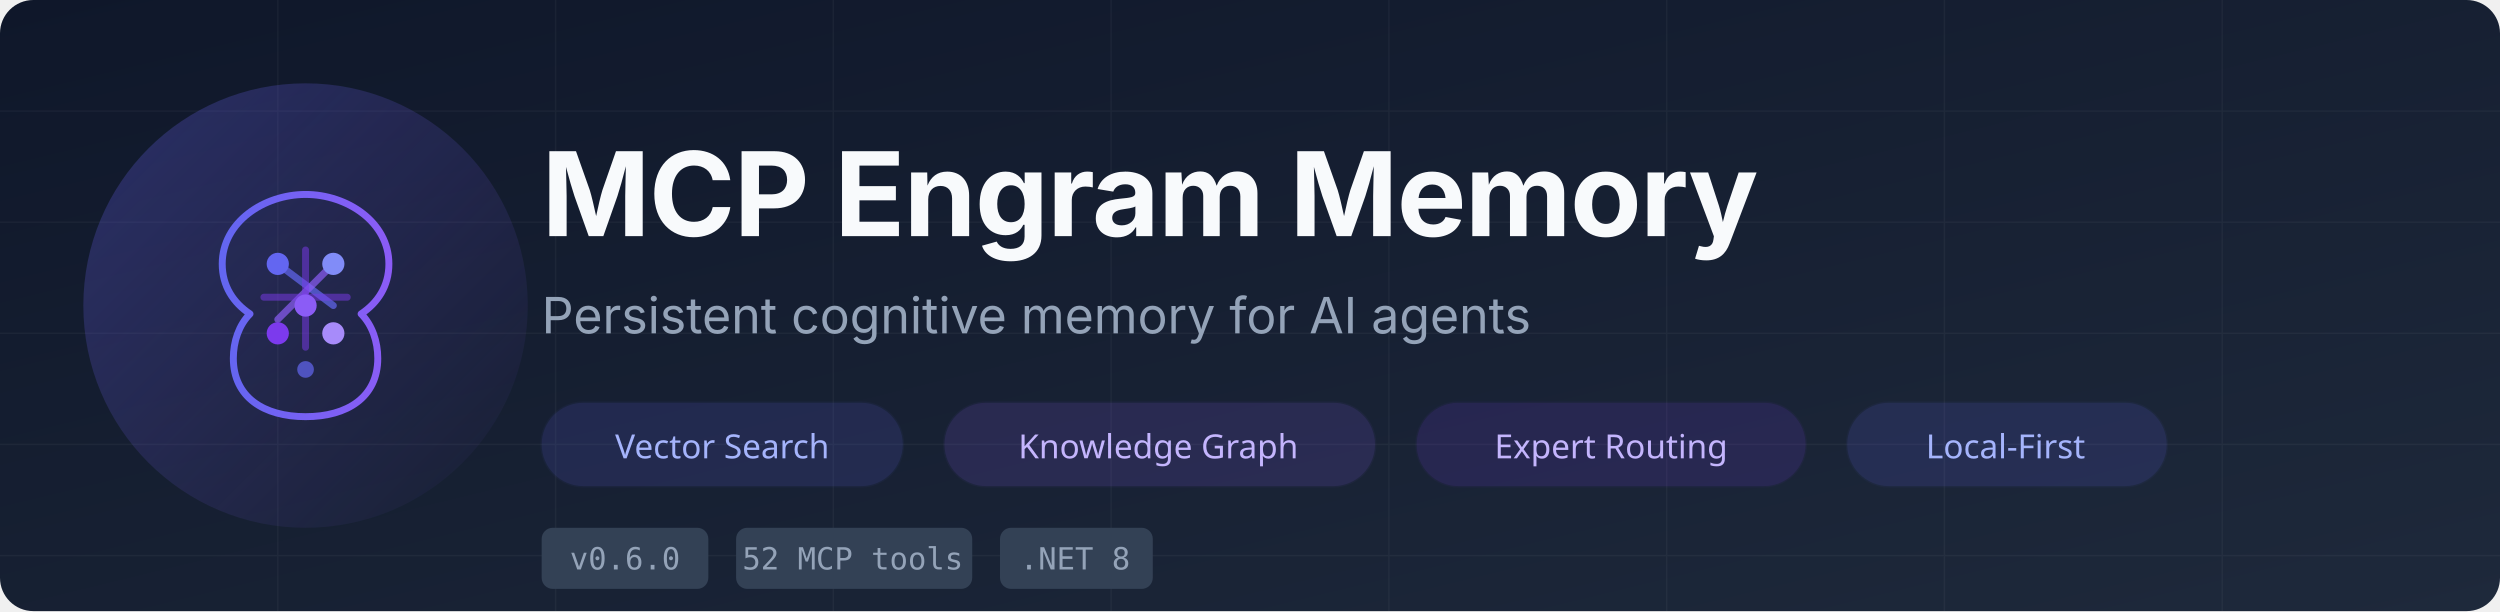
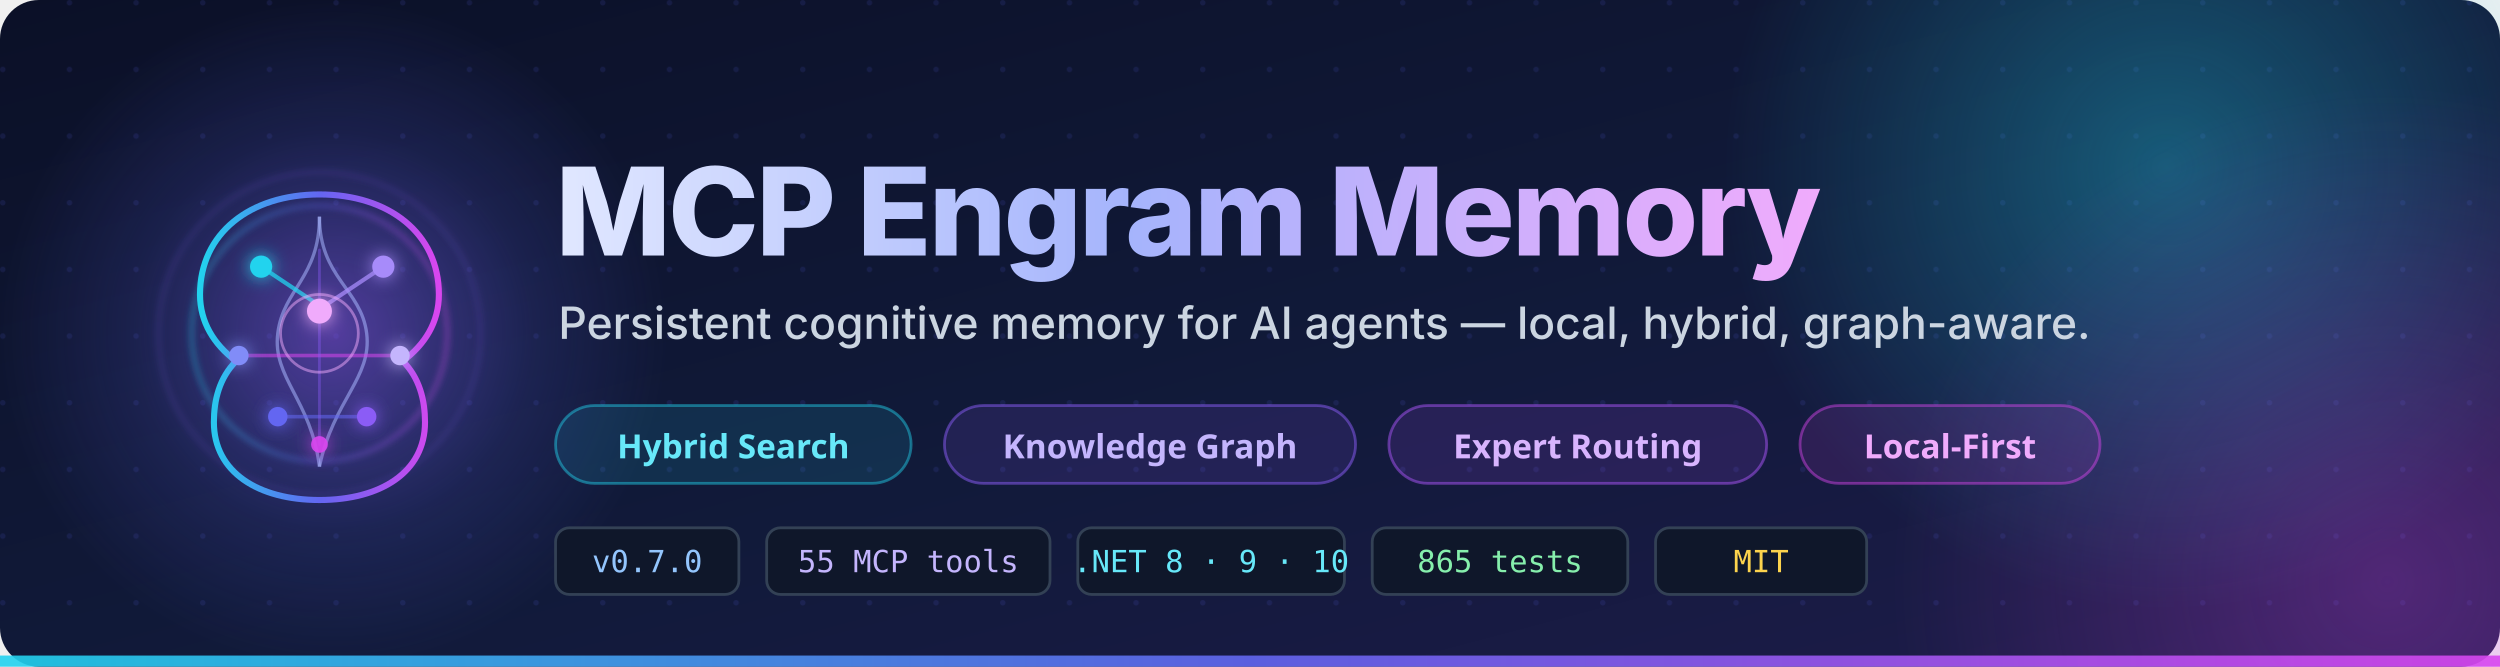
- <svg xmlns="http://www.w3.org/2000/svg" viewBox="0 0 900 220">
+ <svg xmlns="http://www.w3.org/2000/svg" viewBox="0 0 900 240" role="img" aria-label="MCP Engram Memory — persistent cognitive memory for AI agents">
  <defs>
    <linearGradient id="bg" x1="0%" y1="0%" x2="100%" y2="100%">
-       <stop offset="0%" style="stop-color:#0f172a" />
-       <stop offset="100%" style="stop-color:#1e293b" />
+       <stop offset="0%" stop-color="#0b1027" />
+       <stop offset="55%" stop-color="#111a3a" />
+       <stop offset="100%" stop-color="#1e1b4b" />
+     </linearGradient>
+     <linearGradient id="titleGrad" x1="0%" y1="0%" x2="100%" y2="0%">
+       <stop offset="0%" stop-color="#e0e7ff" />
+       <stop offset="45%" stop-color="#a5b4fc" />
+       <stop offset="100%" stop-color="#f0abfc" />
    </linearGradient>
    <linearGradient id="accent" x1="0%" y1="0%" x2="100%" y2="0%">
-       <stop offset="0%" style="stop-color:#6366f1" />
-       <stop offset="100%" style="stop-color:#8b5cf6" />
+       <stop offset="0%" stop-color="#22d3ee" />
+       <stop offset="50%" stop-color="#6366f1" />
+       <stop offset="100%" stop-color="#d946ef" />
    </linearGradient>
-     <linearGradient id="glow" x1="0%" y1="0%" x2="100%" y2="100%">
-       <stop offset="0%" style="stop-color:#6366f1;stop-opacity:0.3" />
-       <stop offset="100%" style="stop-color:#8b5cf6;stop-opacity:0" />
-     </linearGradient>
+     <radialGradient id="halo" cx="50%" cy="50%" r="50%">
+       <stop offset="0%" stop-color="#8b5cf6" stop-opacity="0.55" />
+       <stop offset="60%" stop-color="#6366f1" stop-opacity="0.15" />
+       <stop offset="100%" stop-color="#6366f1" stop-opacity="0" />
+     </radialGradient>
+     <radialGradient id="orbA" cx="50%" cy="50%" r="50%">
+       <stop offset="0%" stop-color="#22d3ee" stop-opacity="0.35" />
+       <stop offset="100%" stop-color="#22d3ee" stop-opacity="0" />
+     </radialGradient>
+     <radialGradient id="orbB" cx="50%" cy="50%" r="50%">
+       <stop offset="0%" stop-color="#d946ef" stop-opacity="0.28" />
+       <stop offset="100%" stop-color="#d946ef" stop-opacity="0" />
+     </radialGradient>
+     <filter id="soft" x="-30%" y="-30%" width="160%" height="160%">
+       <feGaussianBlur stdDeviation="1.2" />
+     </filter>
+     <filter id="glow" x="-50%" y="-50%" width="200%" height="200%">
+       <feGaussianBlur stdDeviation="3" result="b" />
+       <feMerge>
+         <feMergeNode in="b" />
+         <feMergeNode in="SourceGraphic" />
+       </feMerge>
+     </filter>
+     <pattern id="dots" width="24" height="24" patternUnits="userSpaceOnUse">
+       <circle cx="1" cy="1" r="1" fill="#6366f1" fill-opacity="0.12" />
+     </pattern>
  </defs>
-   <rect width="900" height="220" rx="12" fill="url(#bg)" />
-   <g opacity="0.04" stroke="#fff" stroke-width="0.5">
-     <line x1="0" y1="40" x2="900" y2="40" />
-     <line x1="0" y1="80" x2="900" y2="80" />
-     <line x1="0" y1="120" x2="900" y2="120" />
-     <line x1="0" y1="160" x2="900" y2="160" />
-     <line x1="0" y1="200" x2="900" y2="200" />
-     <line x1="100" y1="0" x2="100" y2="220" />
-     <line x1="200" y1="0" x2="200" y2="220" />
-     <line x1="300" y1="0" x2="300" y2="220" />
-     <line x1="400" y1="0" x2="400" y2="220" />
-     <line x1="500" y1="0" x2="500" y2="220" />
-     <line x1="600" y1="0" x2="600" y2="220" />
-     <line x1="700" y1="0" x2="700" y2="220" />
-     <line x1="800" y1="0" x2="800" y2="220" />
+   <rect width="900" height="240" rx="14" fill="url(#bg)" />
+   <rect width="900" height="240" rx="14" fill="url(#dots)" />
+   <circle cx="780" cy="60" r="160" fill="url(#orbA)" />
+   <circle cx="860" cy="210" r="180" fill="url(#orbB)" />
+   <circle cx="120" cy="120" r="120" fill="url(#halo)" />
+   <rect x="0" y="236" width="900" height="4" fill="url(#accent)" opacity="0.9" />
+   <g transform="translate(60, 60)">
+     <g filter="url(#soft)" opacity="0.8">
+       <circle cx="55" cy="60" r="46" fill="none" stroke="url(#accent)" stroke-width="1.2" stroke-opacity="0.6" />
+       <circle cx="55" cy="60" r="58" fill="none" stroke="#8b5cf6" stroke-width="0.8" stroke-opacity="0.35" />
+     </g>
+     <path d="M55 10 C30 10 12 24 12 46 C12 56 17 64 25 70              C19 76 17 84 17 92 C17 110 33 120 55 120              C77 120 93 110 93 92 C93 84 91 76 85 70              C93 64 98 56 98 46 C98 24 80 10 55 10Z" fill="none" stroke="url(#accent)" stroke-width="2.2" stroke-linejoin="round" />
+     <path d="M55 18 C55 40 42 44 40 60 C38 76 52 84 55 108" fill="none" stroke="#a5b4fc" stroke-width="1.2" stroke-opacity="0.55" />
+     <path d="M55 18 C55 40 70 44 72 60 C74 76 60 84 55 108" fill="none" stroke="#a5b4fc" stroke-width="1.2" stroke-opacity="0.55" />
+     <g stroke-linecap="round">
+       <line x1="34" y1="36" x2="58" y2="52" stroke="#22d3ee" stroke-width="1.5" stroke-opacity="0.75" />
+       <line x1="78" y1="36" x2="54" y2="52" stroke="#a78bfa" stroke-width="1.5" stroke-opacity="0.75" />
+       <line x1="26" y1="68" x2="84" y2="68" stroke="#d946ef" stroke-width="1.3" stroke-opacity="0.55" />
+       <line x1="40" y1="90" x2="72" y2="90" stroke="#6366f1" stroke-width="1.3" stroke-opacity="0.55" />
+       <line x1="55" y1="30" x2="55" y2="100" stroke="#8b5cf6" stroke-width="1" stroke-opacity="0.4" />
+     </g>
+     <g filter="url(#glow)">
+       <circle cx="34" cy="36" r="4" fill="#22d3ee" />
+       <circle cx="78" cy="36" r="4" fill="#a78bfa" />
+       <circle cx="55" cy="52" r="4.5" fill="#f0abfc" />
+       <circle cx="26" cy="68" r="3.5" fill="#818cf8" />
+       <circle cx="84" cy="68" r="3.5" fill="#c4b5fd" />
+       <circle cx="40" cy="90" r="3.5" fill="#6366f1" />
+       <circle cx="72" cy="90" r="3.5" fill="#8b5cf6" />
+       <circle cx="55" cy="100" r="3" fill="#d946ef" opacity="0.9" />
+     </g>
+     <circle cx="55" cy="60" r="14" fill="none" stroke="#f0abfc" stroke-width="1" stroke-opacity="0.5">
+       <animate attributeName="r" values="14;32;14" dur="4s" repeatCount="indefinite" />
+       <animate attributeName="stroke-opacity" values="0.5;0;0.5" dur="4s" repeatCount="indefinite" />
+     </circle>
  </g>
-   <circle cx="110" cy="110" r="80" fill="url(#glow)" />
-   <g transform="translate(70, 65)" fill="none" stroke-width="2.5" stroke-linecap="round" stroke-linejoin="round">
-     <path d="M40 5 C25 5 10 15 10 30 C10 38 14 44 20 48 C16 52 14 58 14 64 C14 78 25 85 40 85 C55 85 66 78 66 64 C66 58 64 52 60 48 C66 44 70 38 70 30 C70 15 55 5 40 5Z" stroke="url(#accent)" fill="none" />
-     <line x1="30" y1="30" x2="50" y2="45" stroke="#6366f1" opacity="0.7" />
-     <line x1="50" y1="30" x2="30" y2="50" stroke="#8b5cf6" opacity="0.7" />
-     <line x1="40" y1="25" x2="40" y2="60" stroke="#7c3aed" opacity="0.5" />
-     <line x1="25" y1="42" x2="55" y2="42" stroke="#7c3aed" opacity="0.5" />
-     <circle cx="30" cy="30" r="4" fill="#6366f1" />
-     <circle cx="50" cy="30" r="4" fill="#818cf8" />
-     <circle cx="40" cy="45" r="4" fill="#8b5cf6" />
-     <circle cx="30" cy="55" r="4" fill="#7c3aed" />
-     <circle cx="50" cy="55" r="4" fill="#a78bfa" />
-     <circle cx="40" cy="68" r="3" fill="#6366f1" opacity="0.7" />
+   <text x="200" y="92" font-family="system-ui, -apple-system, 'Segoe UI', sans-serif" font-size="44" font-weight="800" fill="url(#titleGrad)" letter-spacing="-1">MCP Engram Memory</text>
+   <text x="201" y="122" font-family="system-ui, -apple-system, sans-serif" font-size="16" font-weight="500" fill="#cbd5e1">Persistent cognitive memory for AI agents — local, hybrid, graph-aware.</text>
+   <g transform="translate(200, 146)" font-family="system-ui, sans-serif" font-size="12" font-weight="600">
+     <g>
+       <rect width="128" height="28" rx="14" fill="#22d3ee" fill-opacity="0.12" stroke="#22d3ee" stroke-opacity="0.45" />
+       <text x="64" y="19" text-anchor="middle" fill="#67e8f9">Hybrid Search</text>
+     </g>
+     <g transform="translate(140,0)">
+       <rect width="148" height="28" rx="14" fill="#8b5cf6" fill-opacity="0.14" stroke="#8b5cf6" stroke-opacity="0.5" />
+       <text x="74" y="19" text-anchor="middle" fill="#c4b5fd">Knowledge Graph</text>
+     </g>
+     <g transform="translate(300,0)">
+       <rect width="136" height="28" rx="14" fill="#a855f7" fill-opacity="0.14" stroke="#a855f7" stroke-opacity="0.5" />
+       <text x="68" y="19" text-anchor="middle" fill="#d8b4fe">Expert Routing</text>
+     </g>
+     <g transform="translate(448,0)">
+       <rect width="108" height="28" rx="14" fill="#d946ef" fill-opacity="0.12" stroke="#d946ef" stroke-opacity="0.45" />
+       <text x="54" y="19" text-anchor="middle" fill="#f0abfc">Local-First</text>
+     </g>
  </g>
-   <text x="195" y="85" font-family="system-ui, -apple-system, 'Segoe UI', sans-serif" font-size="42" font-weight="700" fill="#f8fafc" letter-spacing="-0.5">MCP Engram Memory</text>
-   <text x="195" y="120" font-family="system-ui, -apple-system, 'Segoe UI', sans-serif" font-size="18" fill="#94a3b8">Persistent cognitive memory for AI agents</text>
-   <g transform="translate(195, 145)">
-     <rect x="0" y="0" width="130" height="30" rx="15" fill="#6366f1" opacity="0.15" stroke="#6366f1" stroke-opacity="0.3" stroke-width="1" />
-     <text x="65" y="20" text-anchor="middle" font-family="system-ui, sans-serif" font-size="12" font-weight="500" fill="#a5b4fc">Vector Search</text>
-     <rect x="145" y="0" width="155" height="30" rx="15" fill="#8b5cf6" opacity="0.15" stroke="#8b5cf6" stroke-opacity="0.3" stroke-width="1" />
-     <text x="222" y="20" text-anchor="middle" font-family="system-ui, sans-serif" font-size="12" font-weight="500" fill="#c4b5fd">Knowledge Graph</text>
-     <rect x="315" y="0" width="140" height="30" rx="15" fill="#7c3aed" opacity="0.15" stroke="#7c3aed" stroke-opacity="0.3" stroke-width="1" />
-     <text x="385" y="20" text-anchor="middle" font-family="system-ui, sans-serif" font-size="12" font-weight="500" fill="#c4b5fd">Expert Routing</text>
-     <rect x="470" y="0" width="115" height="30" rx="15" fill="#6366f1" opacity="0.15" stroke="#6366f1" stroke-opacity="0.3" stroke-width="1" />
-     <text x="527" y="20" text-anchor="middle" font-family="system-ui, sans-serif" font-size="12" font-weight="500" fill="#a5b4fc">Local-First</text>
-   </g>
-   <g transform="translate(195, 190)">
-     <rect x="0" y="0" width="60" height="22" rx="4" fill="#334155" />
-     <text x="30" y="15" text-anchor="middle" font-family="monospace" font-size="11" fill="#94a3b8">v0.6.0</text>
-     <rect x="70" y="0" width="85" height="22" rx="4" fill="#334155" />
-     <text x="112" y="15" text-anchor="middle" font-family="monospace" font-size="11" fill="#94a3b8">52 MCP tools</text>
-     <rect x="165" y="0" width="55" height="22" rx="4" fill="#334155" />
-     <text x="192" y="15" text-anchor="middle" font-family="monospace" font-size="11" fill="#94a3b8">.NET 8</text>
+   <g transform="translate(200, 190)" font-family="ui-monospace, 'SF Mono', Menlo, monospace" font-size="11">
+     <g>
+       <rect width="66" height="24" rx="5" fill="#0f172a" stroke="#334155" />
+       <text x="33" y="16" text-anchor="middle" fill="#93c5fd">v0.7.0</text>
+     </g>
+     <g transform="translate(76,0)">
+       <rect width="102" height="24" rx="5" fill="#0f172a" stroke="#334155" />
+       <text x="51" y="16" text-anchor="middle" fill="#c4b5fd">55 MCP tools</text>
+     </g>
+     <g transform="translate(188,0)">
+       <rect width="96" height="24" rx="5" fill="#0f172a" stroke="#334155" />
+       <text x="48" y="16" text-anchor="middle" fill="#67e8f9">.NET 8 · 9 · 10</text>
+     </g>
+     <g transform="translate(294,0)">
+       <rect width="92" height="24" rx="5" fill="#0f172a" stroke="#334155" />
+       <text x="46" y="16" text-anchor="middle" fill="#86efac">865 tests</text>
+     </g>
+     <g transform="translate(396,0)">
+       <rect width="76" height="24" rx="5" fill="#0f172a" stroke="#334155" />
+       <text x="38" y="16" text-anchor="middle" fill="#fcd34d">MIT</text>
+     </g>
  </g>
</svg>
